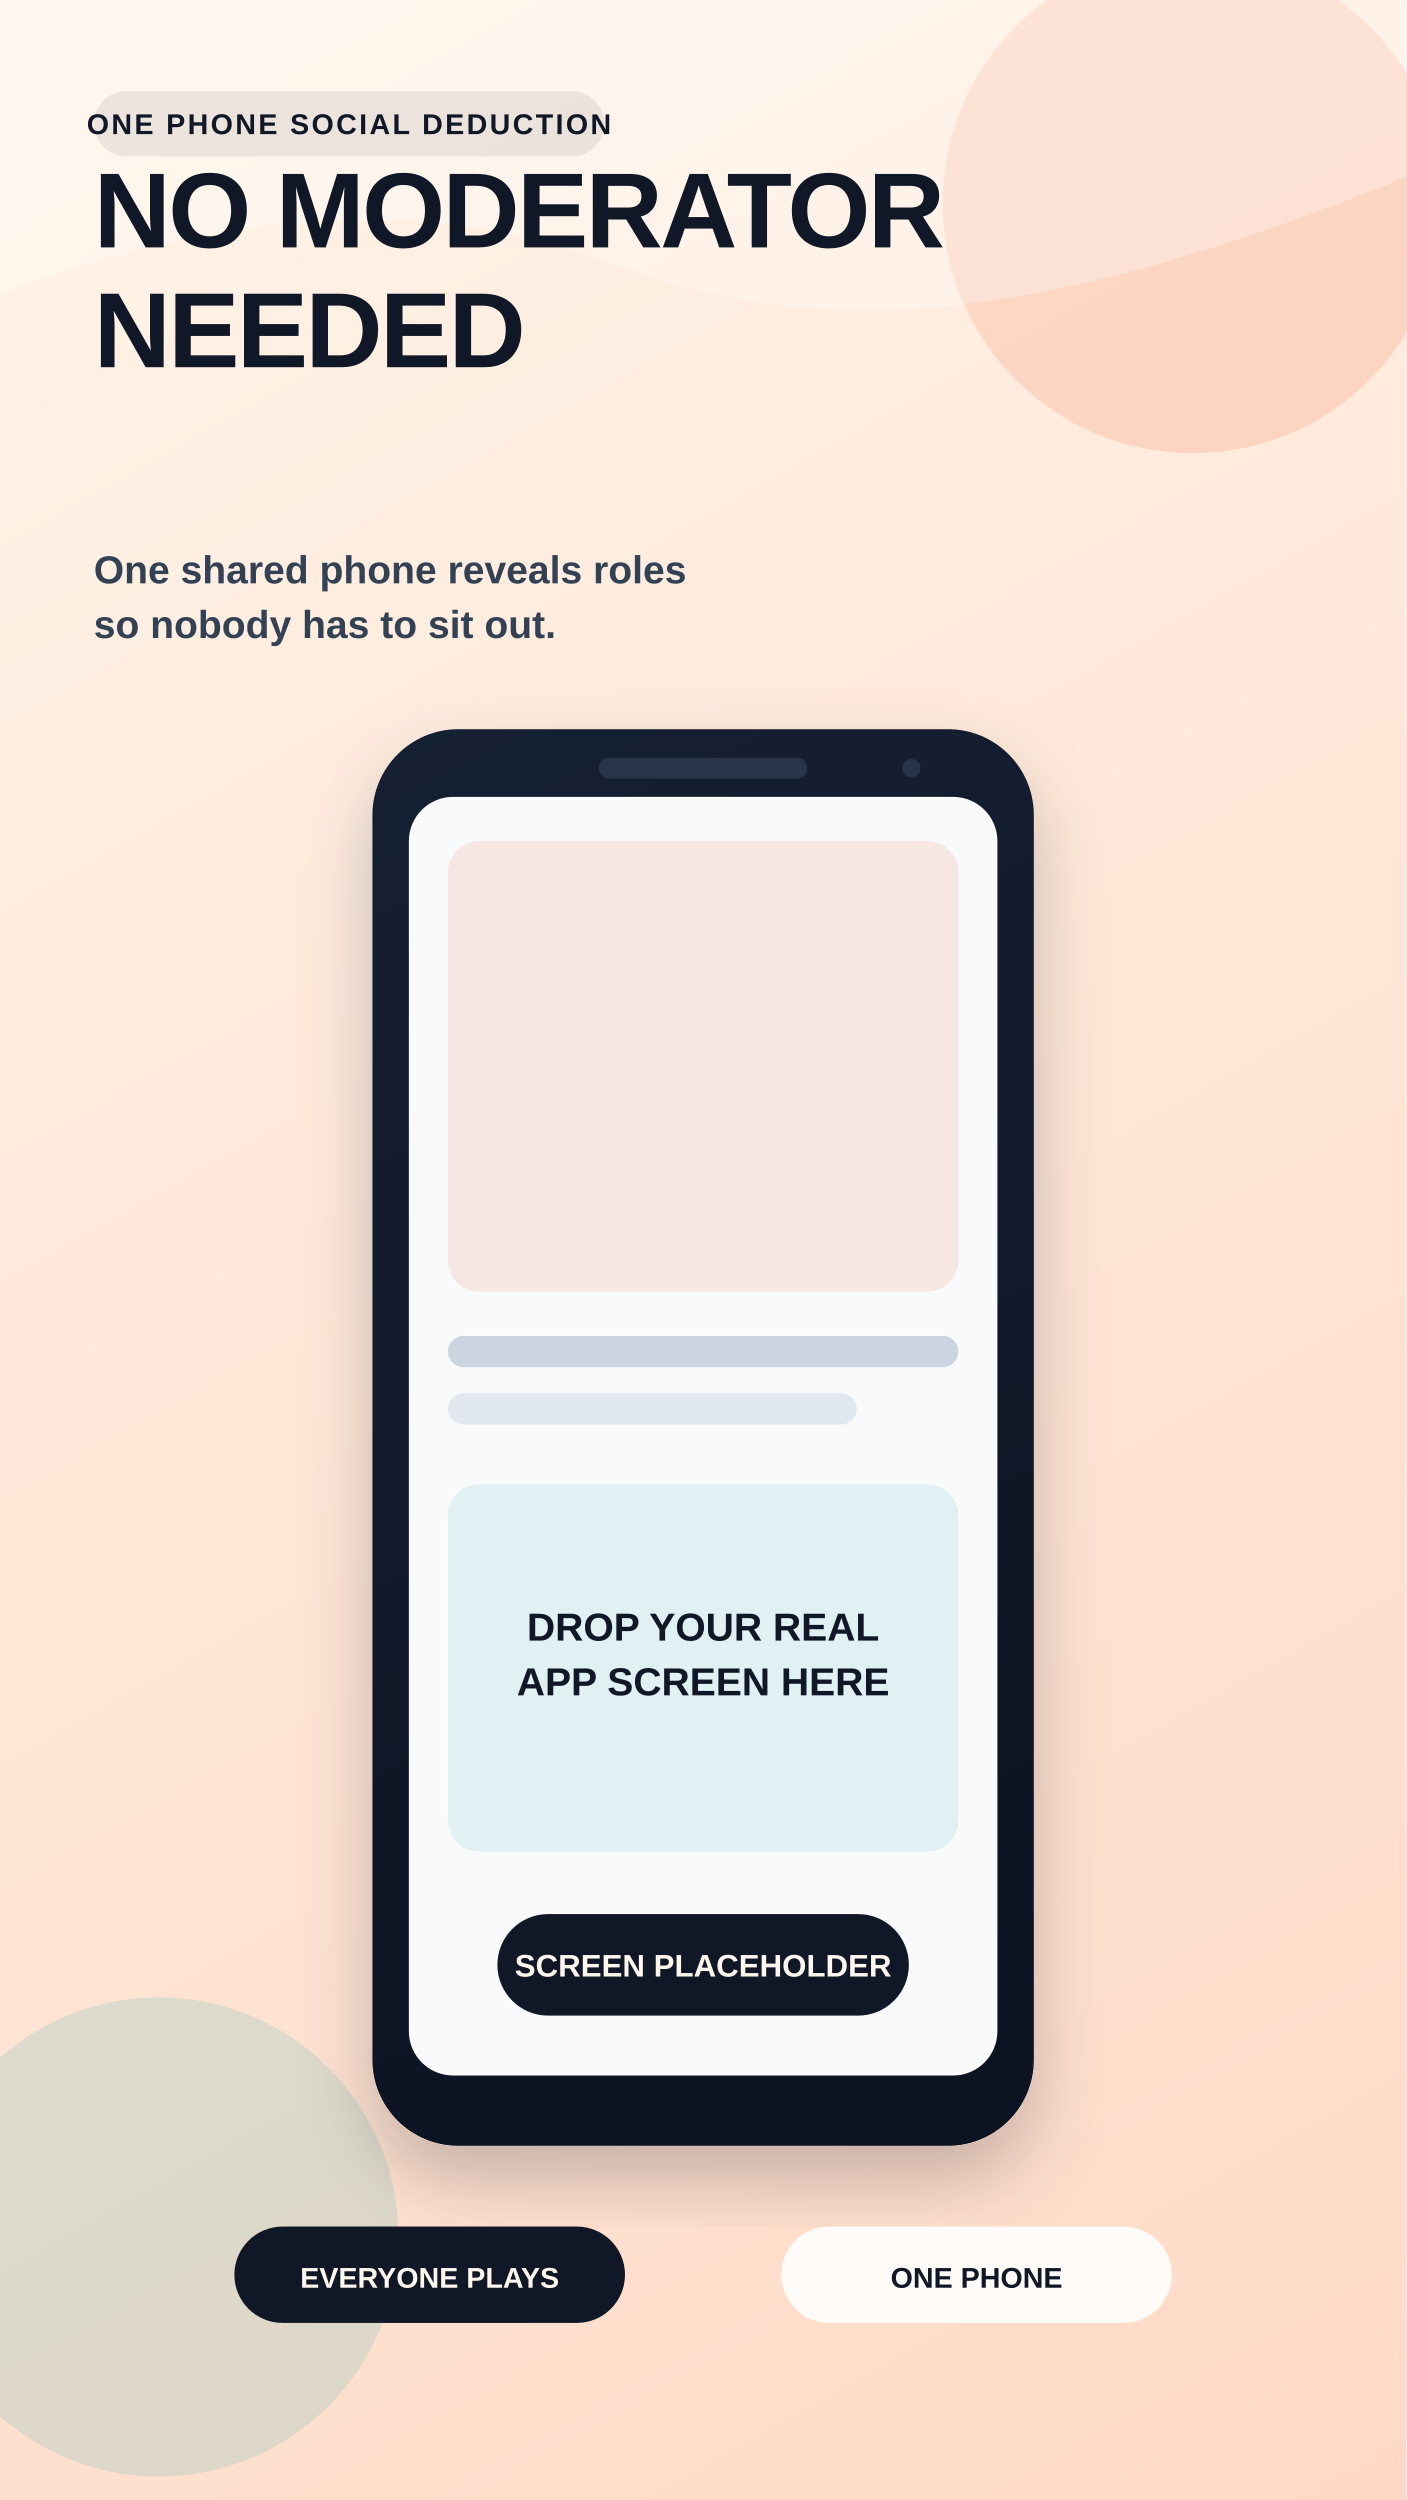
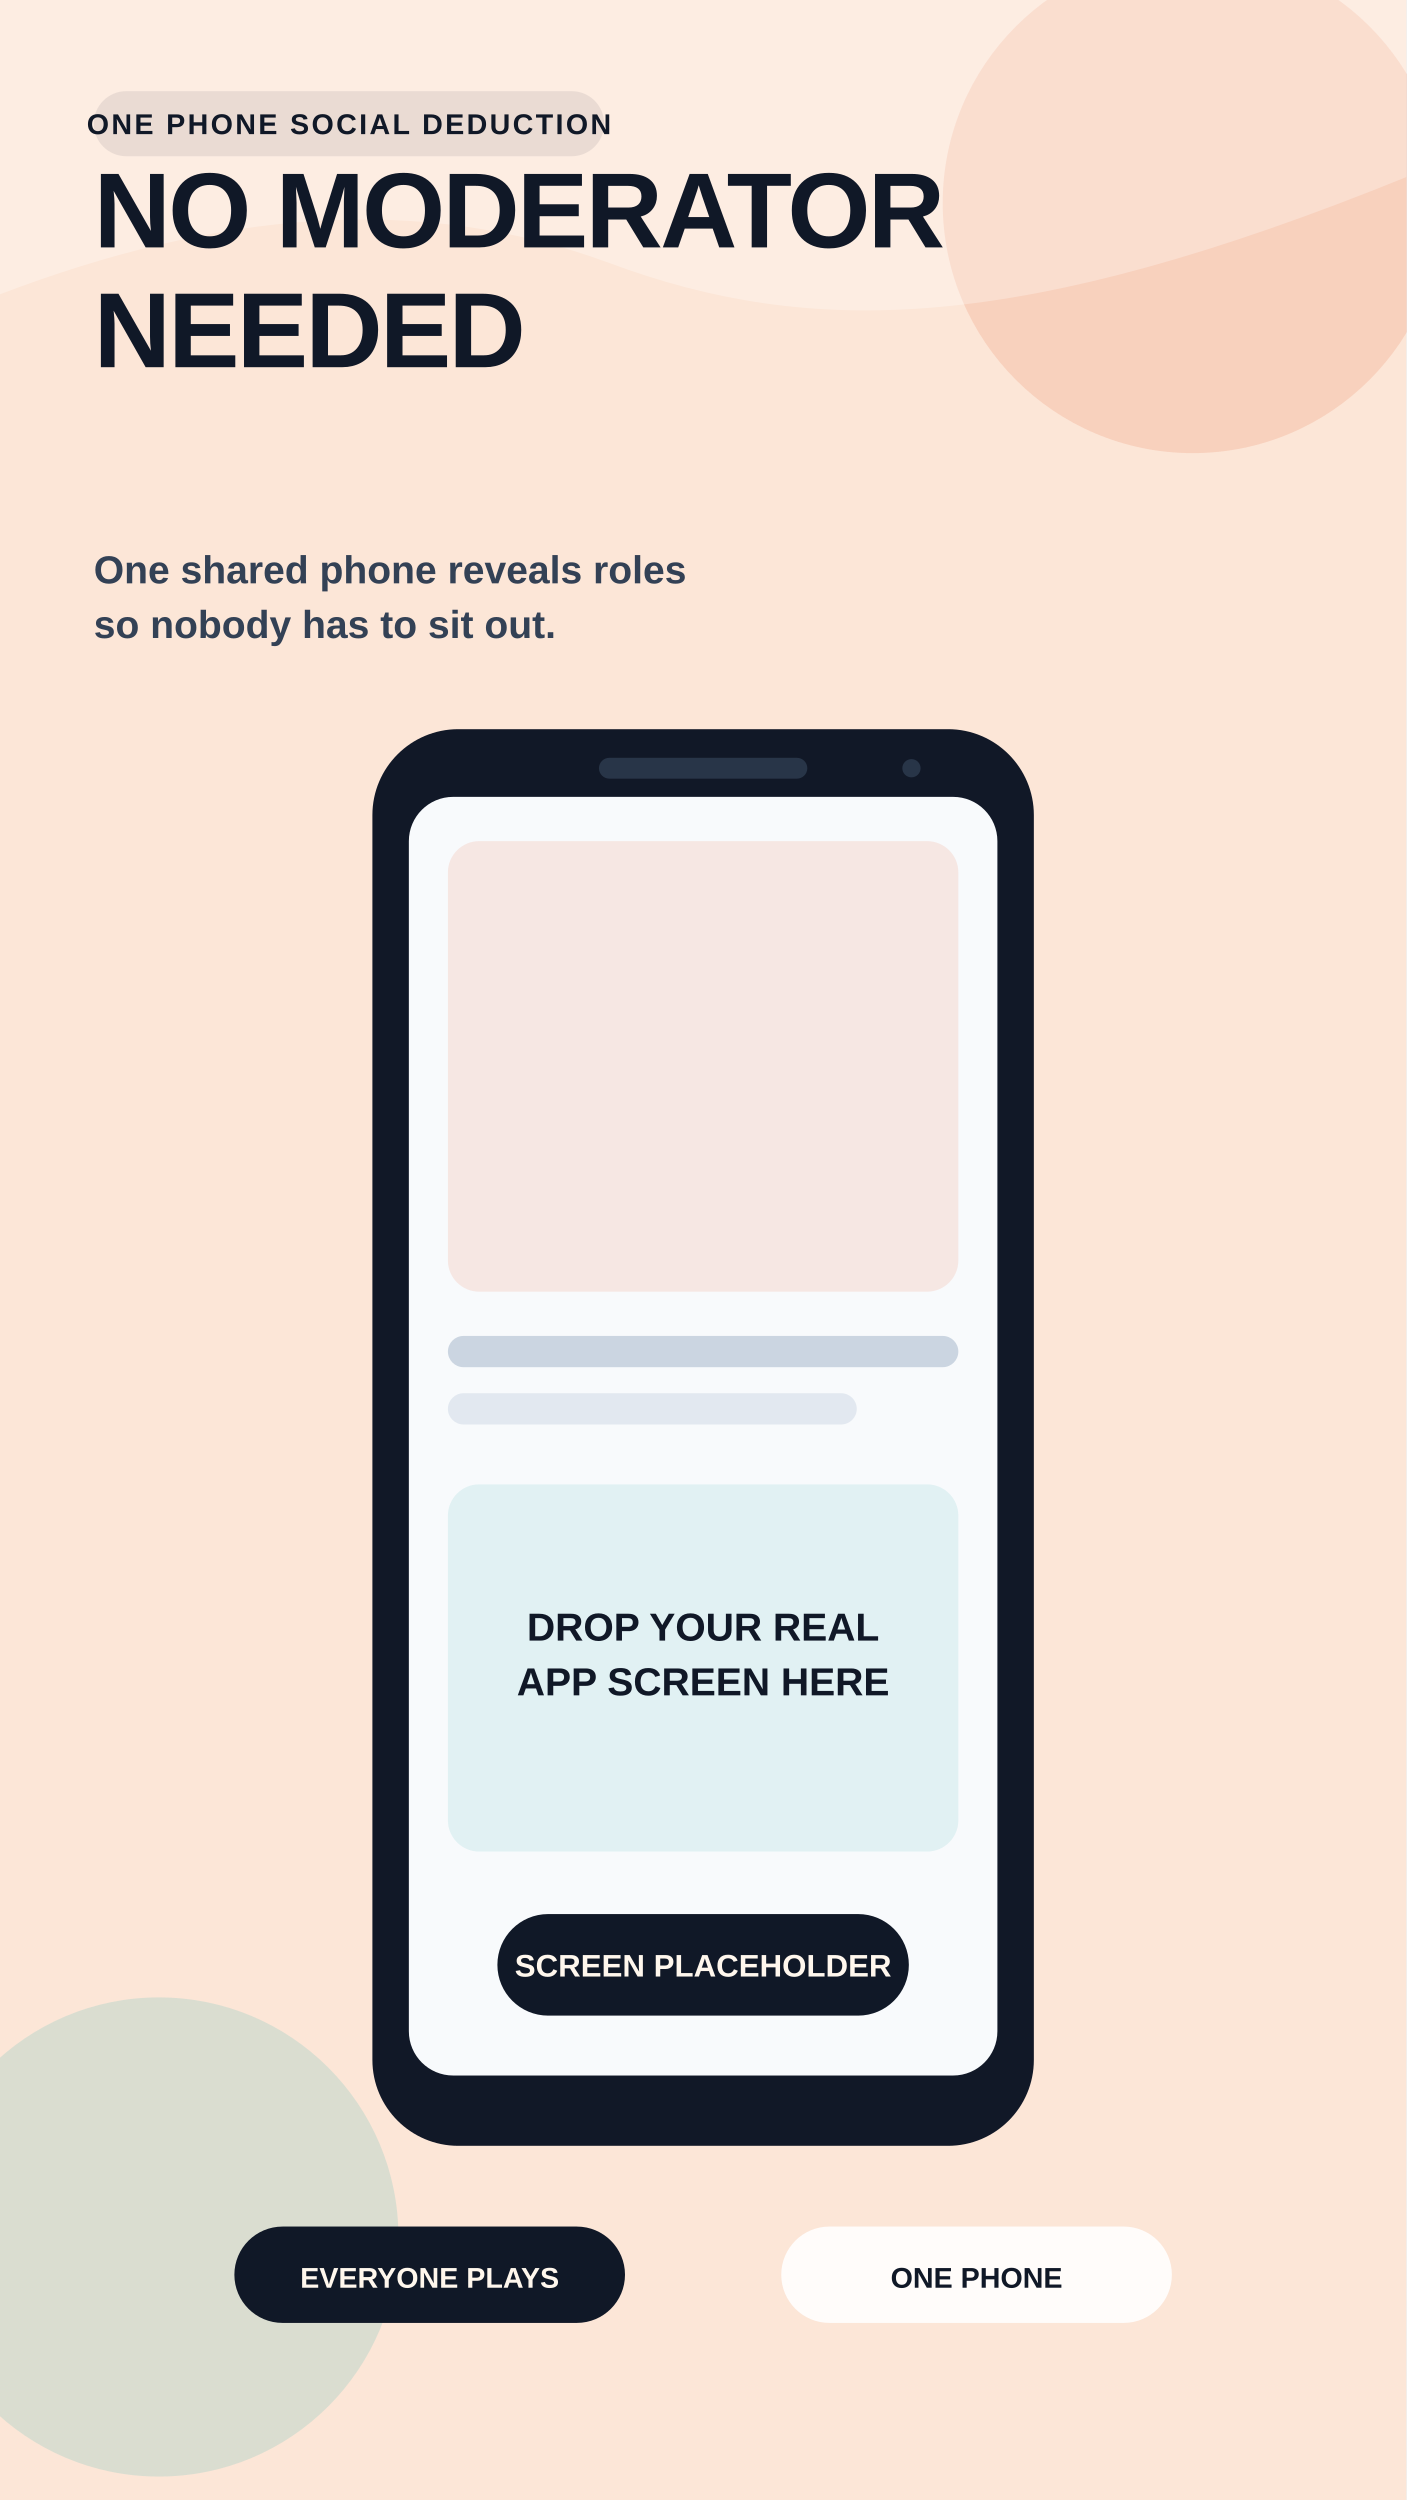
<svg xmlns="http://www.w3.org/2000/svg" width="1080" height="1920" viewBox="0 0 1080 1920" fill="none">
-   <defs>
-     <linearGradient id="bg" x1="0" y1="0" x2="1080" y2="1920" gradientUnits="userSpaceOnUse">
-       <stop stop-color="#FFF4E8" />
-       <stop offset="1" stop-color="#FFD9C6" />
-     </linearGradient>
-     <linearGradient id="phoneShell" x1="286" y1="560" x2="794" y2="1650" gradientUnits="userSpaceOnUse">
-       <stop stop-color="#162033" />
-       <stop offset="1" stop-color="#0B1220" />
-     </linearGradient>
-     <filter id="shadow" x="220" y="510" width="640" height="1200" filterUnits="userSpaceOnUse" color-interpolation-filters="sRGB">
-       <feFlood flood-opacity="0" result="BackgroundImageFix" />
-       <feColorMatrix in="SourceAlpha" type="matrix" values="0 0 0 0 0 0 0 0 0 0 0 0 0 0 0 0 0 0 127 0" result="hardAlpha" />
-       <feOffset dy="26" />
-       <feGaussianBlur stdDeviation="28" />
-       <feComposite in2="hardAlpha" operator="out" />
-       <feColorMatrix type="matrix" values="0 0 0 0 0.071 0 0 0 0 0.11 0 0 0 0 0.161 0 0 0 0.24 0" />
-       <feBlend mode="normal" in2="BackgroundImageFix" result="effect1_dropShadow_1_1" />
-       <feBlend mode="normal" in="SourceGraphic" in2="effect1_dropShadow_1_1" result="shape" />
-     </filter>
-   </defs>
-   <rect width="1080" height="1920" fill="url(#bg)" />
+   <rect width="1080" height="1920" fill="#FCE6D7" />
  <circle cx="916" cy="156" r="192" fill="#E4572E" fill-opacity="0.15" />
  <circle cx="122" cy="1718" r="184" fill="#0EA5A4" fill-opacity="0.14" />
  <path d="M0 226C168 162 322 148 468 202C624 260 784 256 1080 136V0H0V226Z" fill="#FFFFFF" fill-opacity="0.28" />
  <rect x="72" y="70" width="392" height="50" rx="25" fill="#101827" fill-opacity="0.08" />
  <text x="268" y="103" text-anchor="middle" fill="#101827" font-family="Bahnschrift, Segoe UI, Arial, sans-serif" font-size="22" font-weight="800" letter-spacing="1.8">ONE PHONE SOCIAL DEDUCTION</text>
  <text x="72" y="190" fill="#101827" font-family="Bahnschrift, Segoe UI, Arial, sans-serif" font-size="82" font-weight="800" letter-spacing="-2">NO MODERATOR</text>
  <text x="72" y="282" fill="#101827" font-family="Bahnschrift, Segoe UI, Arial, sans-serif" font-size="82" font-weight="800" letter-spacing="-2">NEEDED</text>
  <text x="72" y="448" fill="#334155" font-family="Bahnschrift, Segoe UI, Arial, sans-serif" font-size="30" font-weight="600">One shared phone reveals roles</text>
  <text x="72" y="490" fill="#334155" font-family="Bahnschrift, Segoe UI, Arial, sans-serif" font-size="30" font-weight="600">so nobody has to sit out.</text>
-   <g filter="url(#shadow)">
-     <rect x="286" y="560" width="508" height="1088" rx="66" fill="url(#phoneShell)" />
+   <g id="phone">
+     <rect x="286" y="560" width="508" height="1088" rx="66" fill="#111827" />
    <rect x="314" y="612" width="452" height="982" rx="34" fill="#F8FAFC" />
    <rect x="460" y="582" width="160" height="16" rx="8" fill="#283548" />
    <circle cx="700" cy="590" r="7" fill="#283548" />
    <rect x="344" y="646" width="392" height="346" rx="24" fill="#E4572E" fill-opacity="0.12" />
    <rect x="344" y="1026" width="392" height="24" rx="12" fill="#CBD5E1" />
    <rect x="344" y="1070" width="314" height="24" rx="12" fill="#E2E8F0" />
    <rect x="344" y="1140" width="392" height="282" rx="24" fill="#0EA5A4" fill-opacity="0.10" />
    <rect x="382" y="1470" width="316" height="78" rx="39" fill="#101827" />
    <text x="540" y="1260" text-anchor="middle" fill="#101827" font-family="Bahnschrift, Segoe UI, Arial, sans-serif" font-size="30" font-weight="800">DROP YOUR REAL</text>
    <text x="540" y="1302" text-anchor="middle" fill="#101827" font-family="Bahnschrift, Segoe UI, Arial, sans-serif" font-size="30" font-weight="800">APP SCREEN HERE</text>
    <text x="540" y="1518" text-anchor="middle" fill="#FFF7ED" font-family="Bahnschrift, Segoe UI, Arial, sans-serif" font-size="24" font-weight="800">SCREEN PLACEHOLDER</text>
  </g>
  <rect x="180" y="1710" width="300" height="74" rx="37" fill="#101827" />
  <text x="330" y="1757" text-anchor="middle" fill="#FFF7ED" font-family="Bahnschrift, Segoe UI, Arial, sans-serif" font-size="22" font-weight="800">EVERYONE PLAYS</text>
  <rect x="600" y="1710" width="300" height="74" rx="37" fill="#FFFFFF" fill-opacity="0.88" />
  <text x="750" y="1757" text-anchor="middle" fill="#101827" font-family="Bahnschrift, Segoe UI, Arial, sans-serif" font-size="22" font-weight="800">ONE PHONE</text>
</svg>
